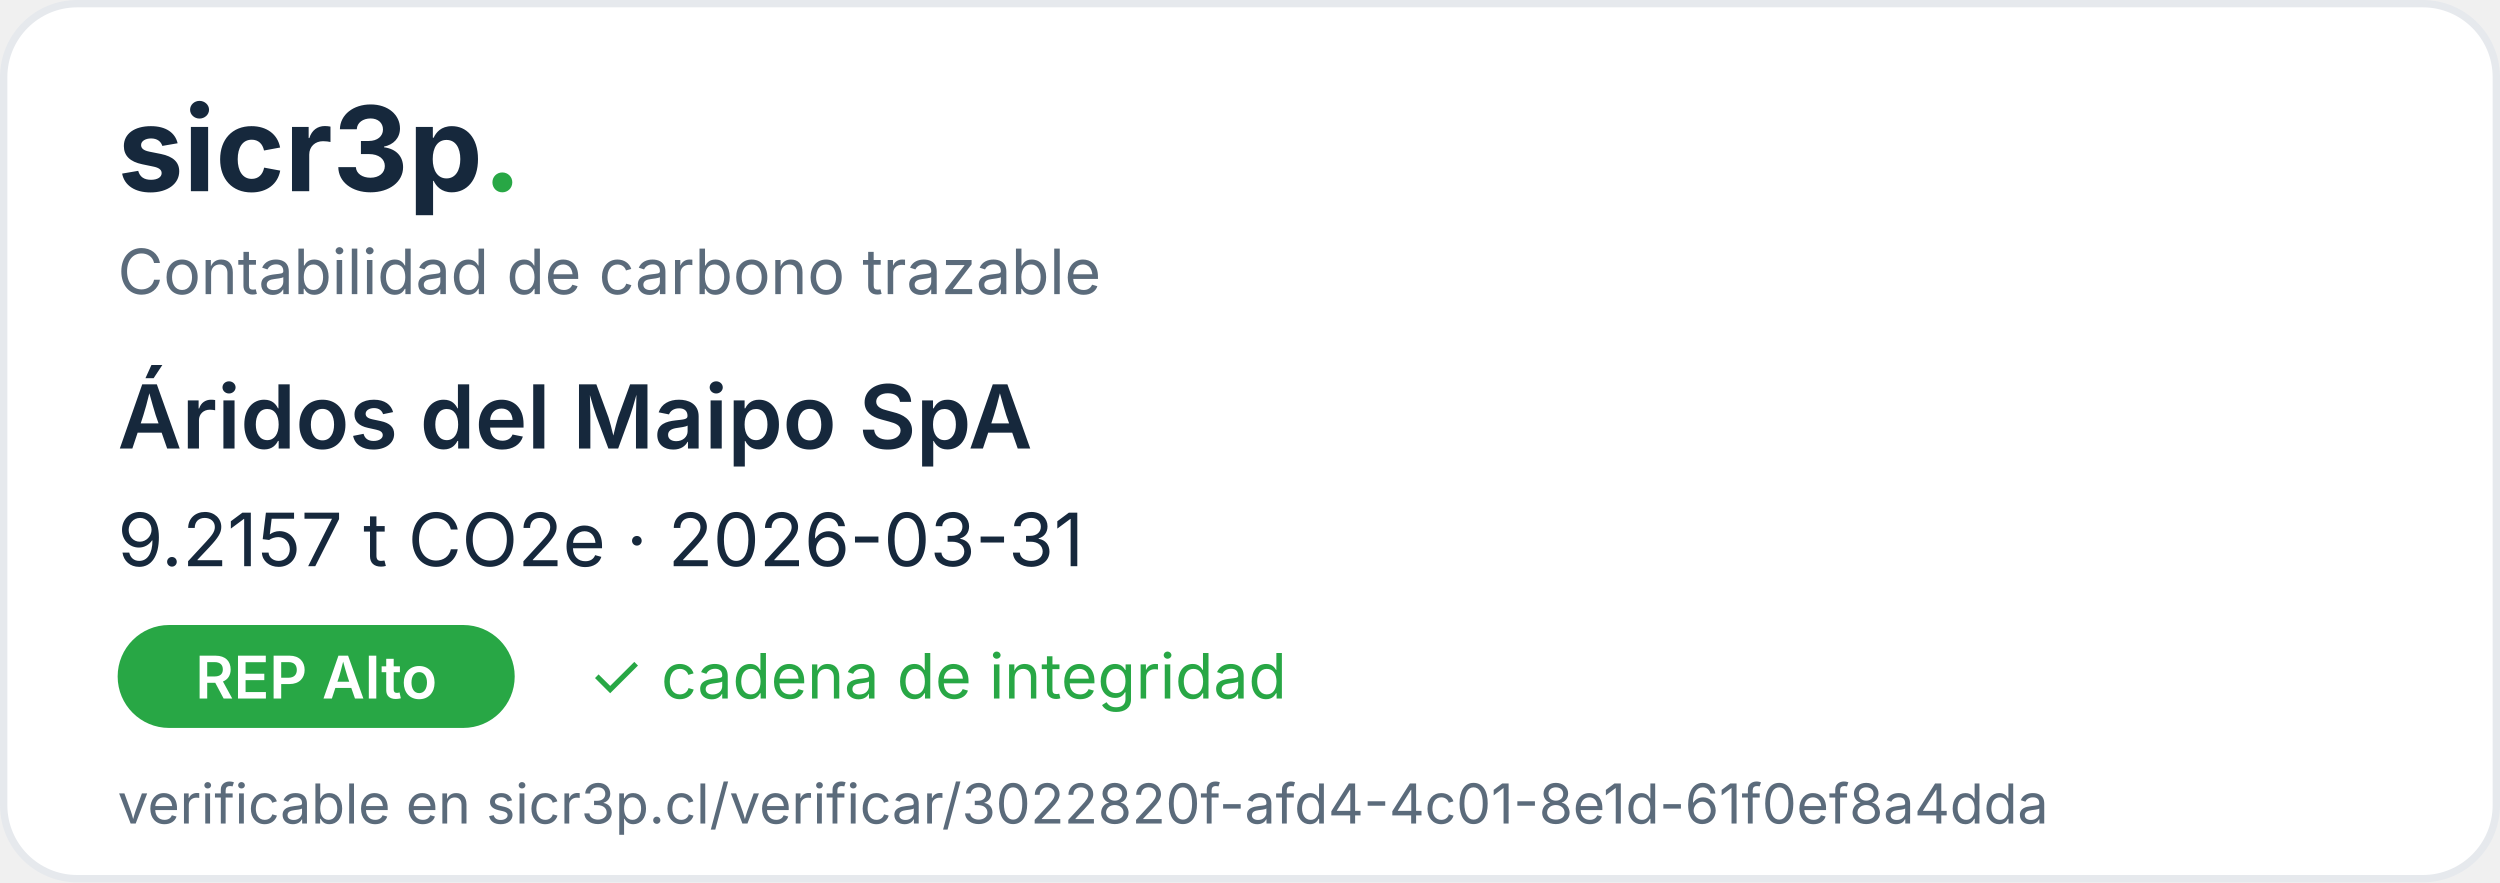
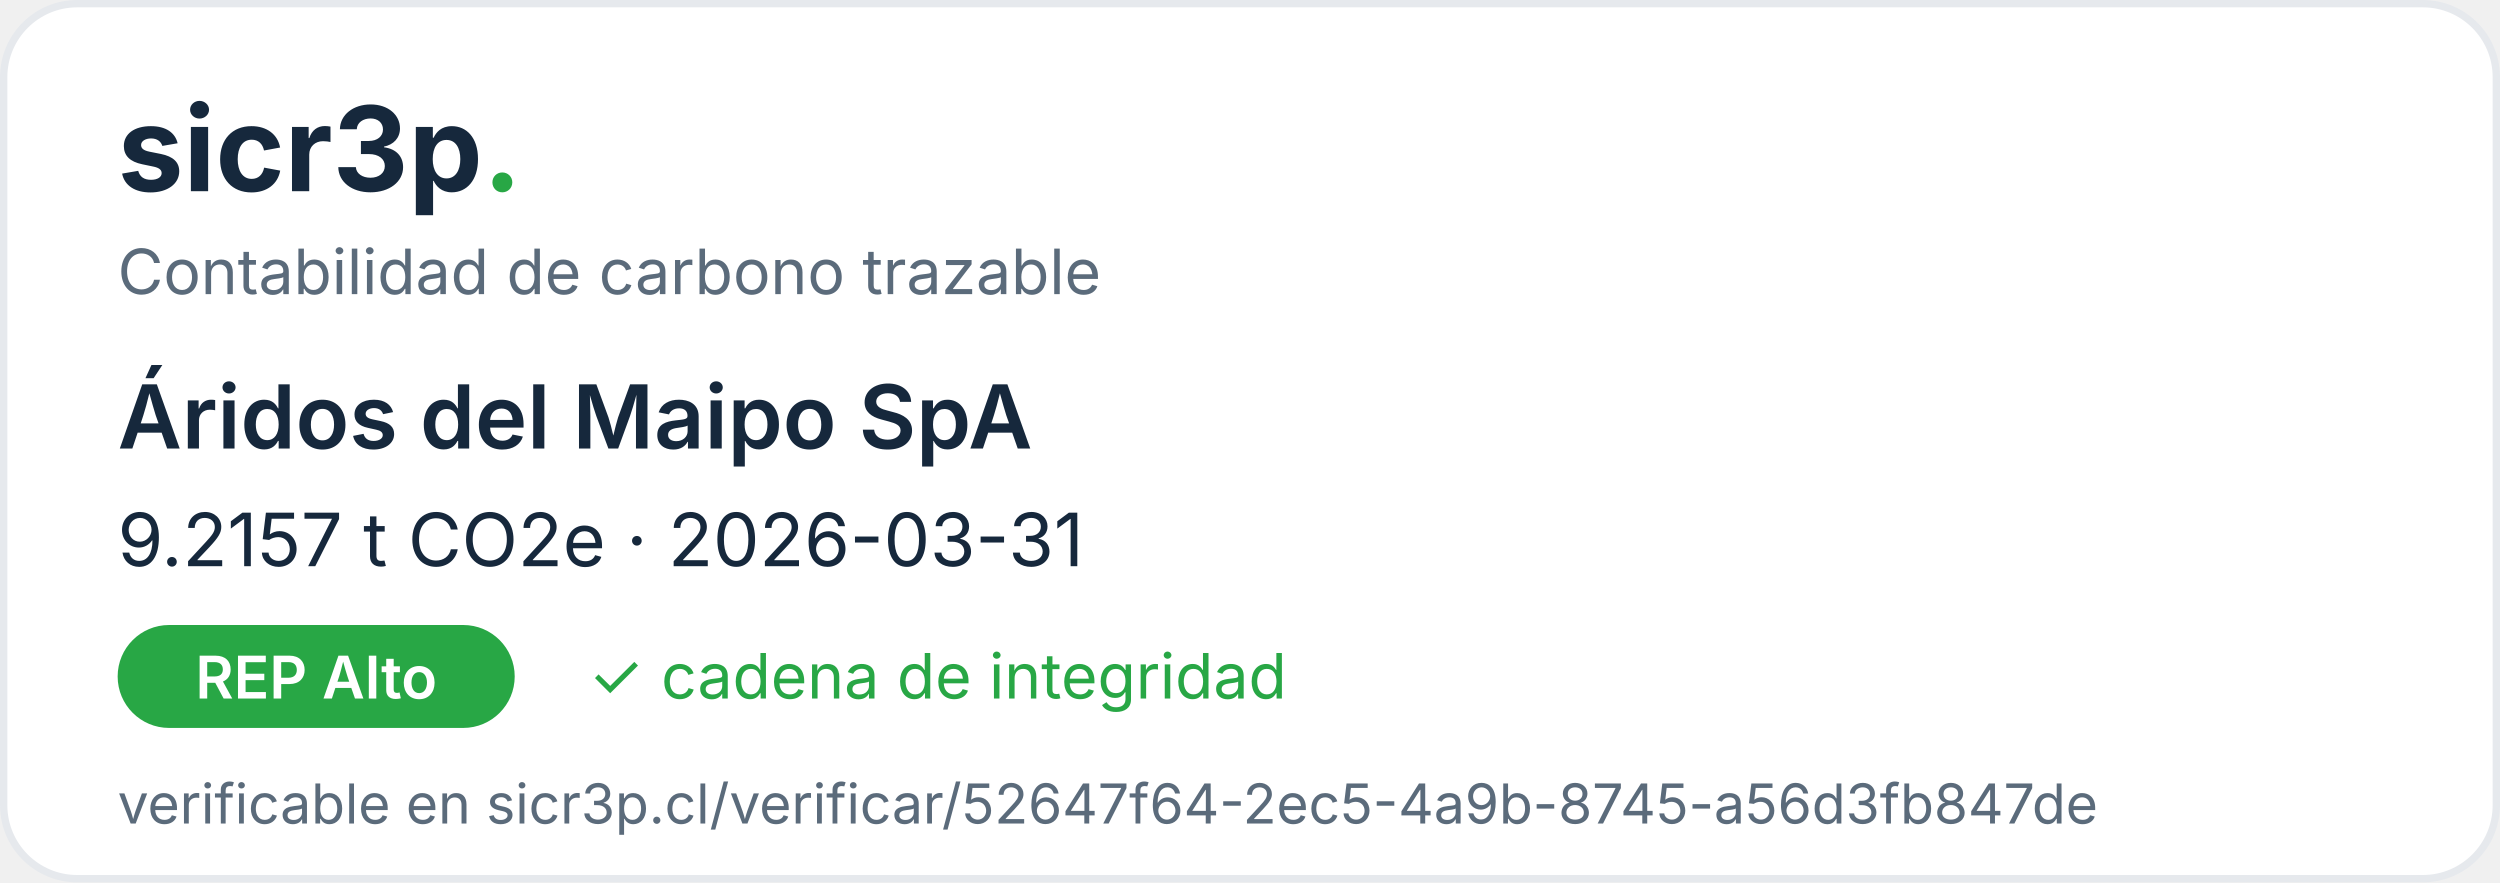
<svg xmlns="http://www.w3.org/2000/svg" width="340" height="120" viewBox="0 0 340 120" role="img" aria-label="Sello sicr3p de contabilidad de carbono trazable">
  <rect x="0.5" y="0.5" width="339" height="119" rx="10" fill="#ffffff" stroke="#e6e9ed" />
  <text x="16" y="26" font-family="Poppins, -apple-system, Segoe UI, sans-serif" font-size="16" font-weight="700" fill="#16283c">sicr3p<tspan fill="#28a745">.</tspan>
  </text>
  <text x="16" y="40" font-family="Poppins, -apple-system, Segoe UI, sans-serif" font-size="8.5" fill="#5b6b7b">Contabilidad de carbono trazable</text>
  <text x="16" y="61" font-family="Poppins, -apple-system, Segoe UI, sans-serif" font-size="12" font-weight="600" fill="#16283c">Áridos del Maipo SpA</text>
  <text x="16" y="77" font-family="Poppins, -apple-system, Segoe UI, sans-serif" font-size="10" fill="#16283c">9.2157 t CO2e · 2026-03-31</text>
  <rect x="16" y="85" width="54" height="14" rx="7" fill="#28a745" />
  <text x="43" y="95" text-anchor="middle" font-family="Poppins, -apple-system, Segoe UI, sans-serif" font-size="8" font-weight="600" fill="#ffffff">REP Alto</text>
  <text x="80" y="95" font-family="Poppins, -apple-system, Segoe UI, sans-serif" font-size="8.5" fill="#28a745">✓ cadena de integridad</text>
-   <text x="16" y="112" font-family="Poppins, -apple-system, Segoe UI, sans-serif" font-size="7.5" fill="#5b6b7b">verificable en sicr3p.cl/verificar/3022820f-afd4-4c01-8e1d-61f0ef8a4dda</text>
+   <text x="16" y="112" font-family="Poppins, -apple-system, Segoe UI, sans-serif" font-size="7.5" fill="#5b6b7b">verificable en sicr3p.cl/verificar/52647f64-2ec5-4a9b-8745-a56d3fb847de</text>
</svg>
